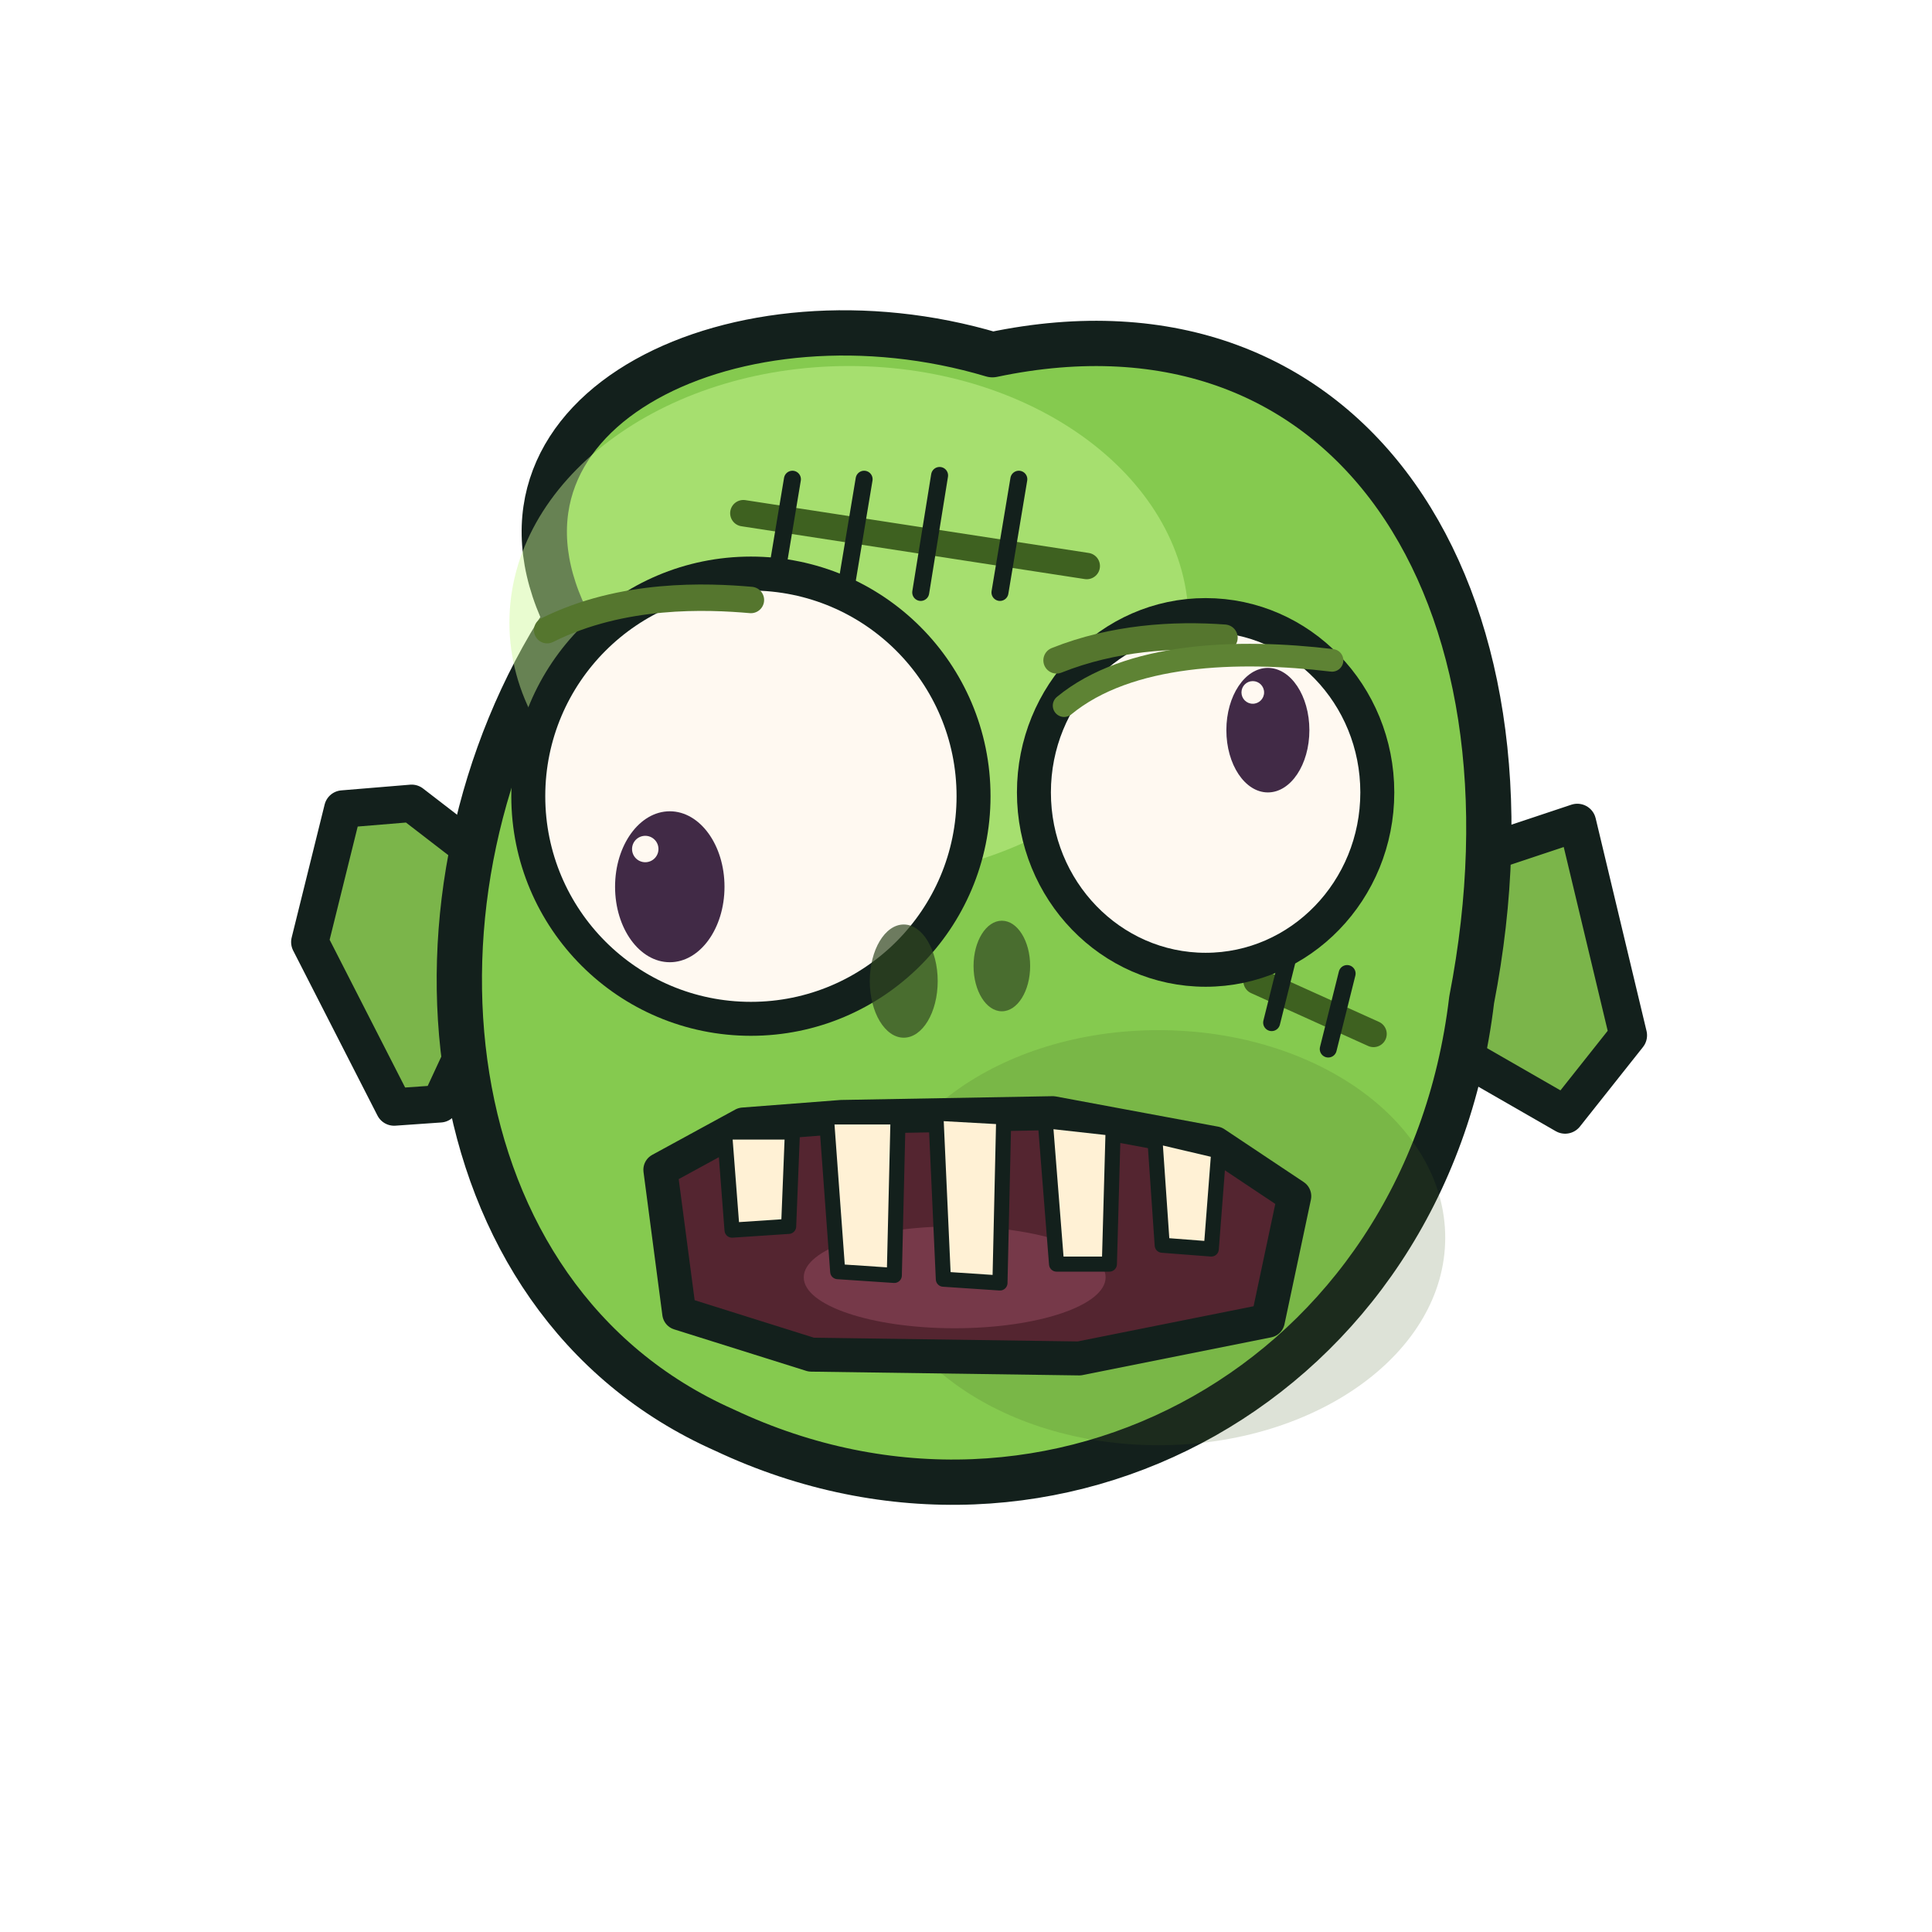
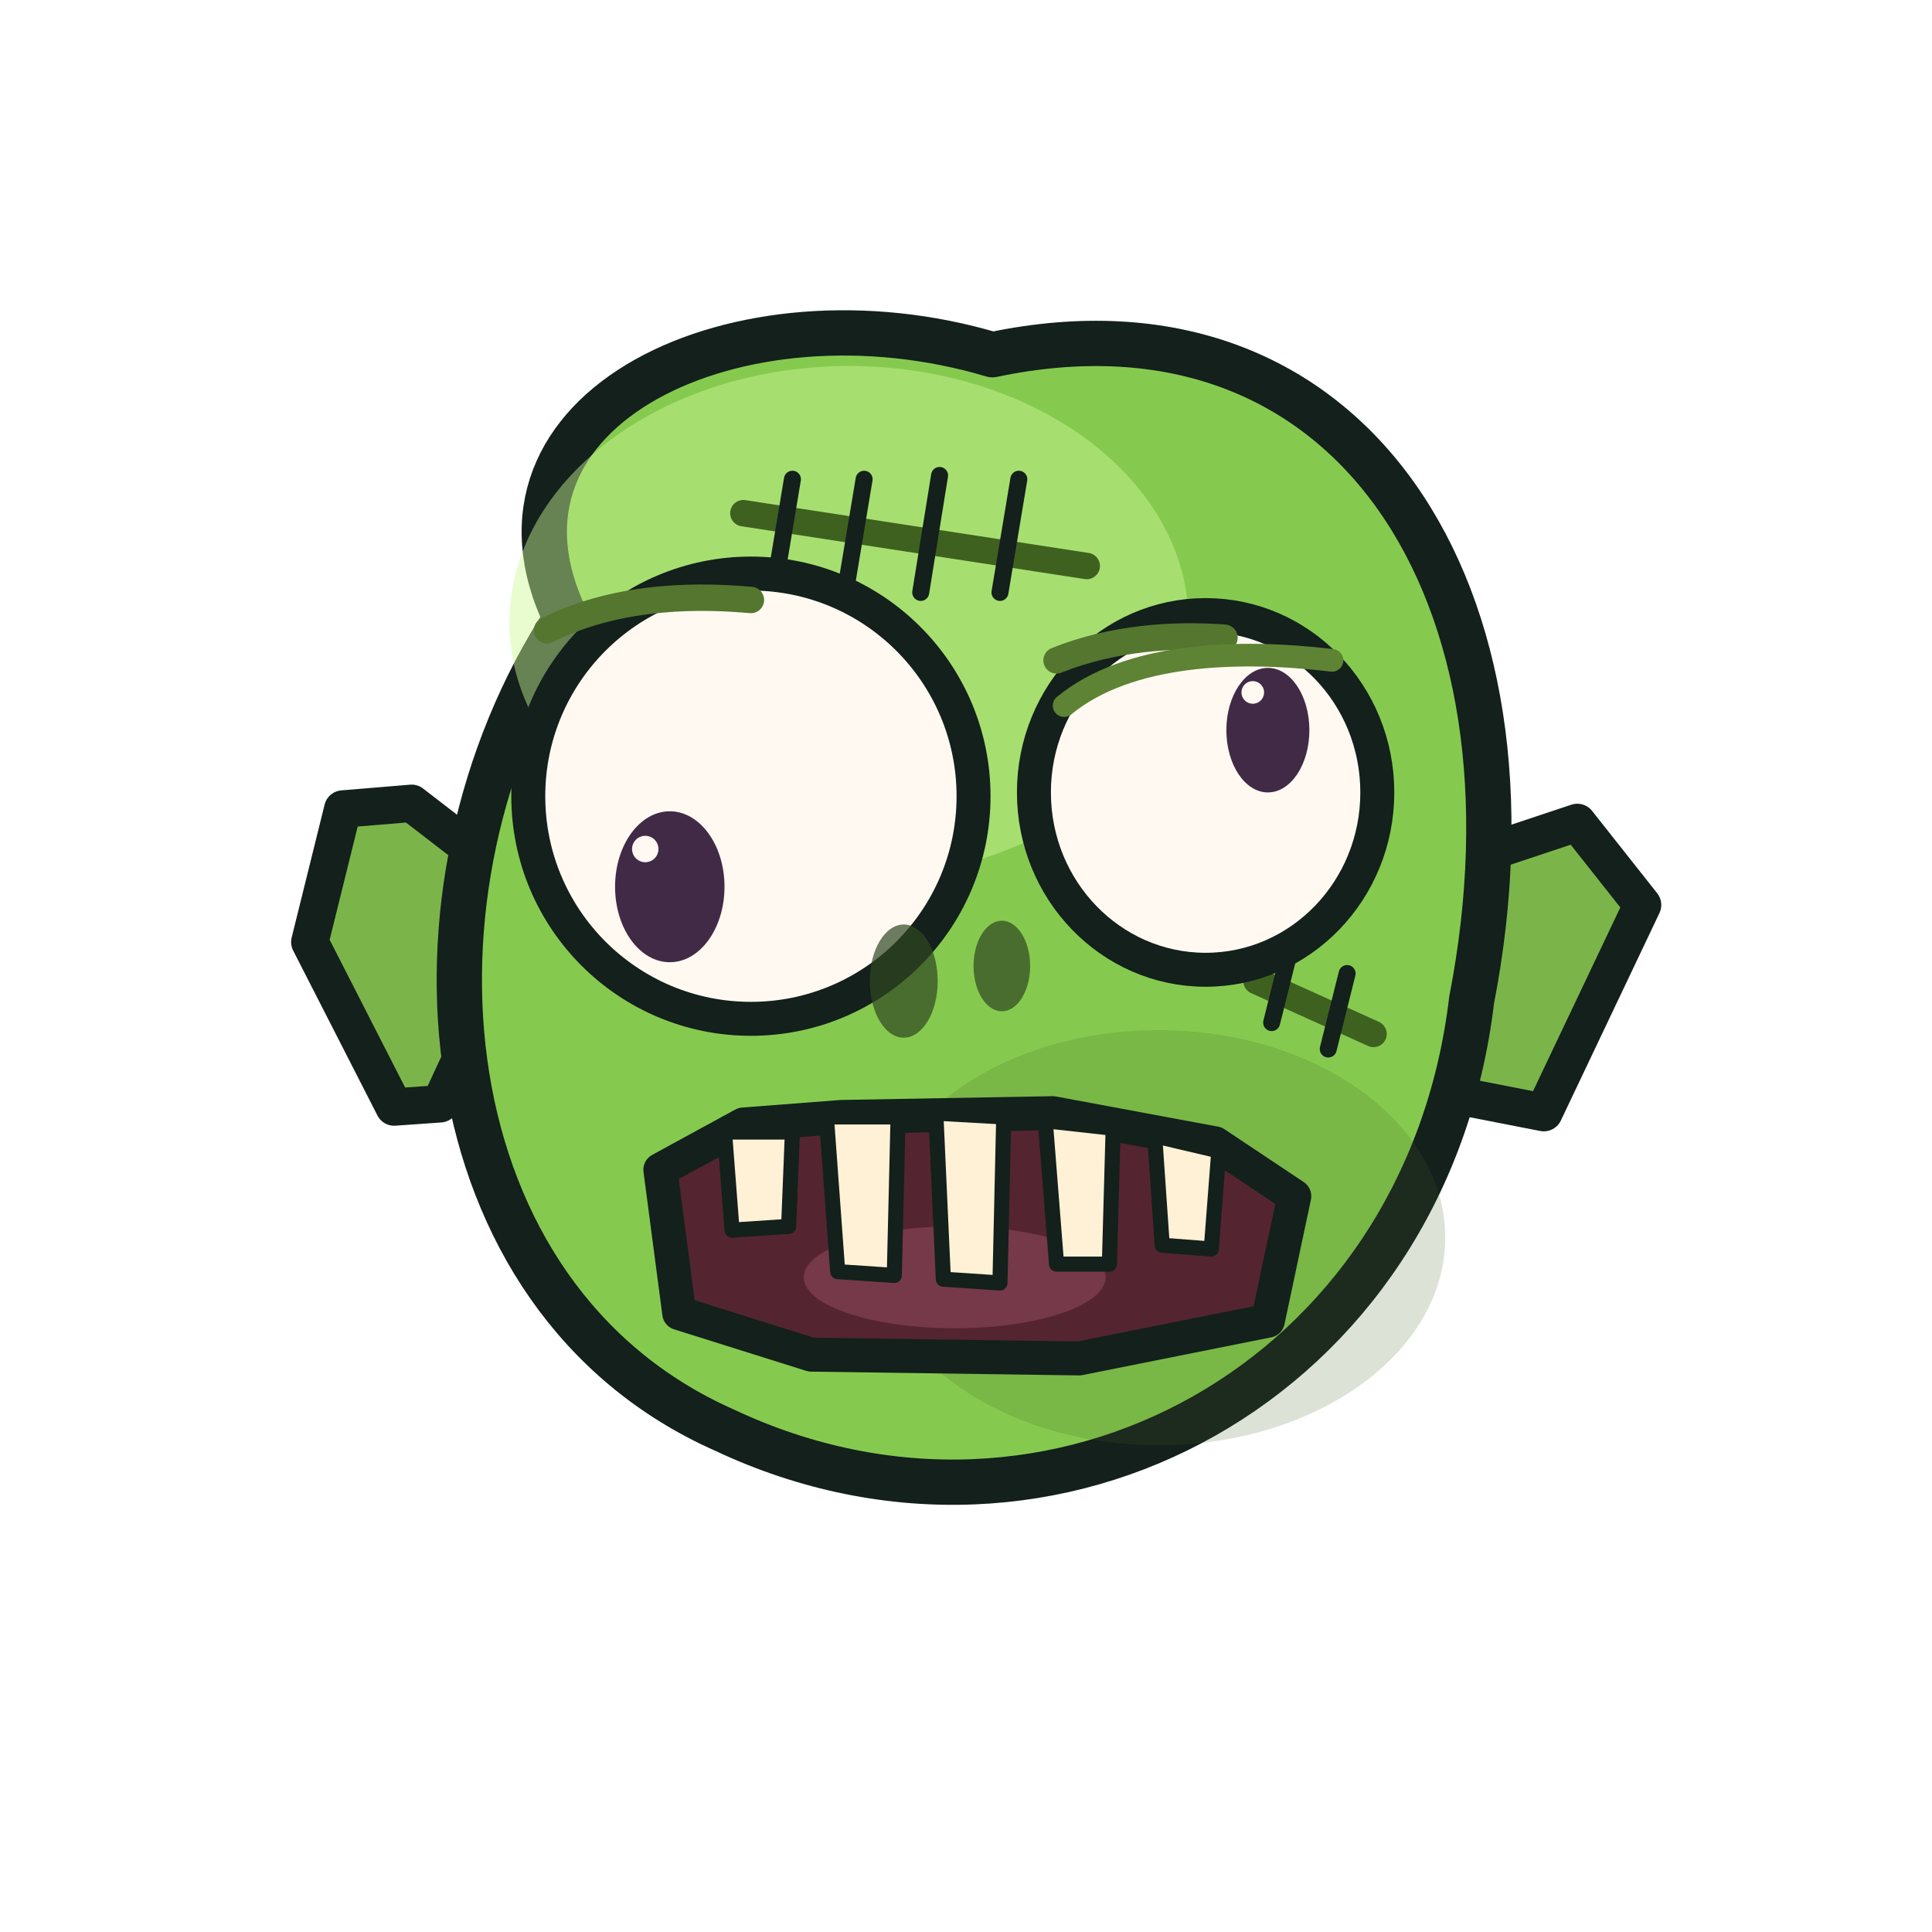
<svg xmlns="http://www.w3.org/2000/svg" width="1024" height="1024" viewBox="0 0 1024 1024" fill="none" version="1.1" id="svg26">
  <defs id="defs26" />
  <path d="m 252.13,451.94 -33.949,-26.166 -36.5,3.023 -17.475,70.512 44.681,87.44 24.322,-1.703 20.881,-44.991 z" fill="#7bb54a" stroke="#13201c" stroke-width="19.817" id="path1" style="stroke-linecap:round;stroke-linejoin:round" />
-   <path d="m 758,462 78,-26 26.968,112.754 -33.414,42.126 L 748,544 Z" fill="#7bb54a" stroke="#13201c" stroke-width="20" id="path2" style="stroke-linecap:round;stroke-linejoin:round" />
+   <path d="m 758,462 78,-26 34.506,43.65 -52.261,109.974 -66.476,-12.956 z" fill="#7bb54a" stroke="#13201c" stroke-width="20" id="path2" style="stroke-linecap:round;stroke-linejoin:round" />
  <path d="M 300,328 C 246,216 392,148 526,188 716,148 822,314 780,530 756,732 558,840 384,758 226,688 206,472 300,328 Z" fill="#85ca4f" stroke="#13201c" stroke-width="24" id="path3" style="stroke-linecap:round;stroke-linejoin:round" />
  <ellipse cx="450" cy="330" rx="180" ry="136" fill="#d0fa98" fill-opacity="0.45" id="ellipse3" style="stroke-linecap:round;stroke-linejoin:round" />
  <ellipse cx="614" cy="656" rx="152" ry="110" fill="#466123" fill-opacity="0.18" id="ellipse4" style="stroke-linecap:round;stroke-linejoin:round" />
  <path d="m 394,272 182,28" stroke="#3e6120" stroke-width="14" id="path4" style="stroke-linecap:round;stroke-linejoin:round" />
  <path d="m 420,254 -10,60" stroke="#13201c" stroke-width="9" id="path5" style="stroke-linecap:round;stroke-linejoin:round" />
  <path d="m 458,254 -10,60" stroke="#13201c" stroke-width="9" id="path6" style="stroke-linecap:round;stroke-linejoin:round" />
  <path d="m 498,252 -10,62" stroke="#13201c" stroke-width="9" id="path7" style="stroke-linecap:round;stroke-linejoin:round" />
  <path d="m 540,254 -10,60" stroke="#13201c" stroke-width="9" id="path8" style="stroke-linecap:round;stroke-linejoin:round" />
  <path d="m 666,520 62,28" stroke="#3e6120" stroke-width="14" id="path9" style="stroke-linecap:round;stroke-linejoin:round" />
  <path d="m 684,502 -10,40" stroke="#13201c" stroke-width="9" id="path10" style="stroke-linecap:round;stroke-linejoin:round" />
  <path d="m 714,516 -10,40" stroke="#13201c" stroke-width="9" id="path11" style="stroke-linecap:round;stroke-linejoin:round" />
  <circle cx="398" cy="422" fill="#fff9f1" stroke="#13201c" stroke-width="18" id="ellipse11" r="118" style="stroke-linecap:round;stroke-linejoin:round" />
  <ellipse cx="639" cy="420" rx="91" ry="94" fill="#fff9f1" stroke="#13201c" stroke-width="18" id="ellipse12" style="stroke-linecap:round;stroke-linejoin:round" />
  <ellipse cx="355" cy="470" rx="29" ry="40" fill="#412a46" id="ellipse13" style="stroke-linecap:round;stroke-linejoin:round" />
  <ellipse cx="672" cy="387" rx="22" ry="33" fill="#412a46" id="ellipse14" style="stroke-linecap:round;stroke-linejoin:round" />
  <circle cx="342" cy="450" r="7" fill="#fff9f1" id="circle14" style="stroke-linecap:round;stroke-linejoin:round" />
  <circle cx="664" cy="367" r="6" fill="#fff9f1" id="circle15" style="stroke-linecap:round;stroke-linejoin:round" />
  <path d="m 290,334 c 40,-20 85,-18 108,-16" stroke="#55762e" stroke-width="14" id="path15" style="stroke-linecap:round;stroke-linejoin:round" />
  <path d="m 560,350 c 30,-12 62,-14 89,-12" stroke="#55762e" stroke-width="14" id="path16" style="stroke-linecap:round;stroke-linejoin:round" />
  <path d="m 564,374 c 34,-28 92,-30 142,-24" stroke="#5e8334" stroke-width="12" id="path17" style="stroke-linecap:round;stroke-linejoin:round" />
  <ellipse cx="479" cy="520" rx="18" ry="30" fill="#304622" fill-opacity="0.7" id="ellipse17" style="stroke-linecap:round;stroke-linejoin:round" />
  <ellipse cx="531" cy="512" rx="15" ry="24" fill="#304622" fill-opacity="0.7" id="ellipse18" style="stroke-linecap:round;stroke-linejoin:round" />
  <path d="m 350,620 44,-24 52,-4 112,-2 86,16 42,28 -14,66 -100,20 -142,-2 -70,-22 z" fill="#542530" stroke="#13201c" stroke-width="18" id="path18" style="stroke-linecap:round;stroke-linejoin:round" />
  <ellipse cx="506" cy="677" rx="80" ry="27" fill="#8d475b" fill-opacity="0.6" id="ellipse19" style="stroke-linecap:round;stroke-linejoin:round" />
  <path d="m 384,600 h 36 l -2,50 -30,2 z" fill="#fff1d5" stroke="#13201c" stroke-width="8" id="path19" style="stroke-linecap:round;stroke-linejoin:round" />
  <path d="m 438,592 h 38 l -2,84 -30,-2 z" fill="#fff1d5" stroke="#13201c" stroke-width="8" id="path20" style="stroke-linecap:round;stroke-linejoin:round" />
  <path d="m 496,590 36,2 -2,88 -30,-2 z" fill="#fff1d5" stroke="#13201c" stroke-width="8" id="path21" style="stroke-linecap:round;stroke-linejoin:round" />
  <path d="m 554,594 36,4 -2,72 h -28 z" fill="#fff1d5" stroke="#13201c" stroke-width="8" id="path22" style="stroke-linecap:round;stroke-linejoin:round" />
  <path d="m 612,602 34,8 -4,52 -26,-2 z" fill="#fff1d5" stroke="#13201c" stroke-width="8" id="path23" style="stroke-linecap:round;stroke-linejoin:round" />
</svg>
